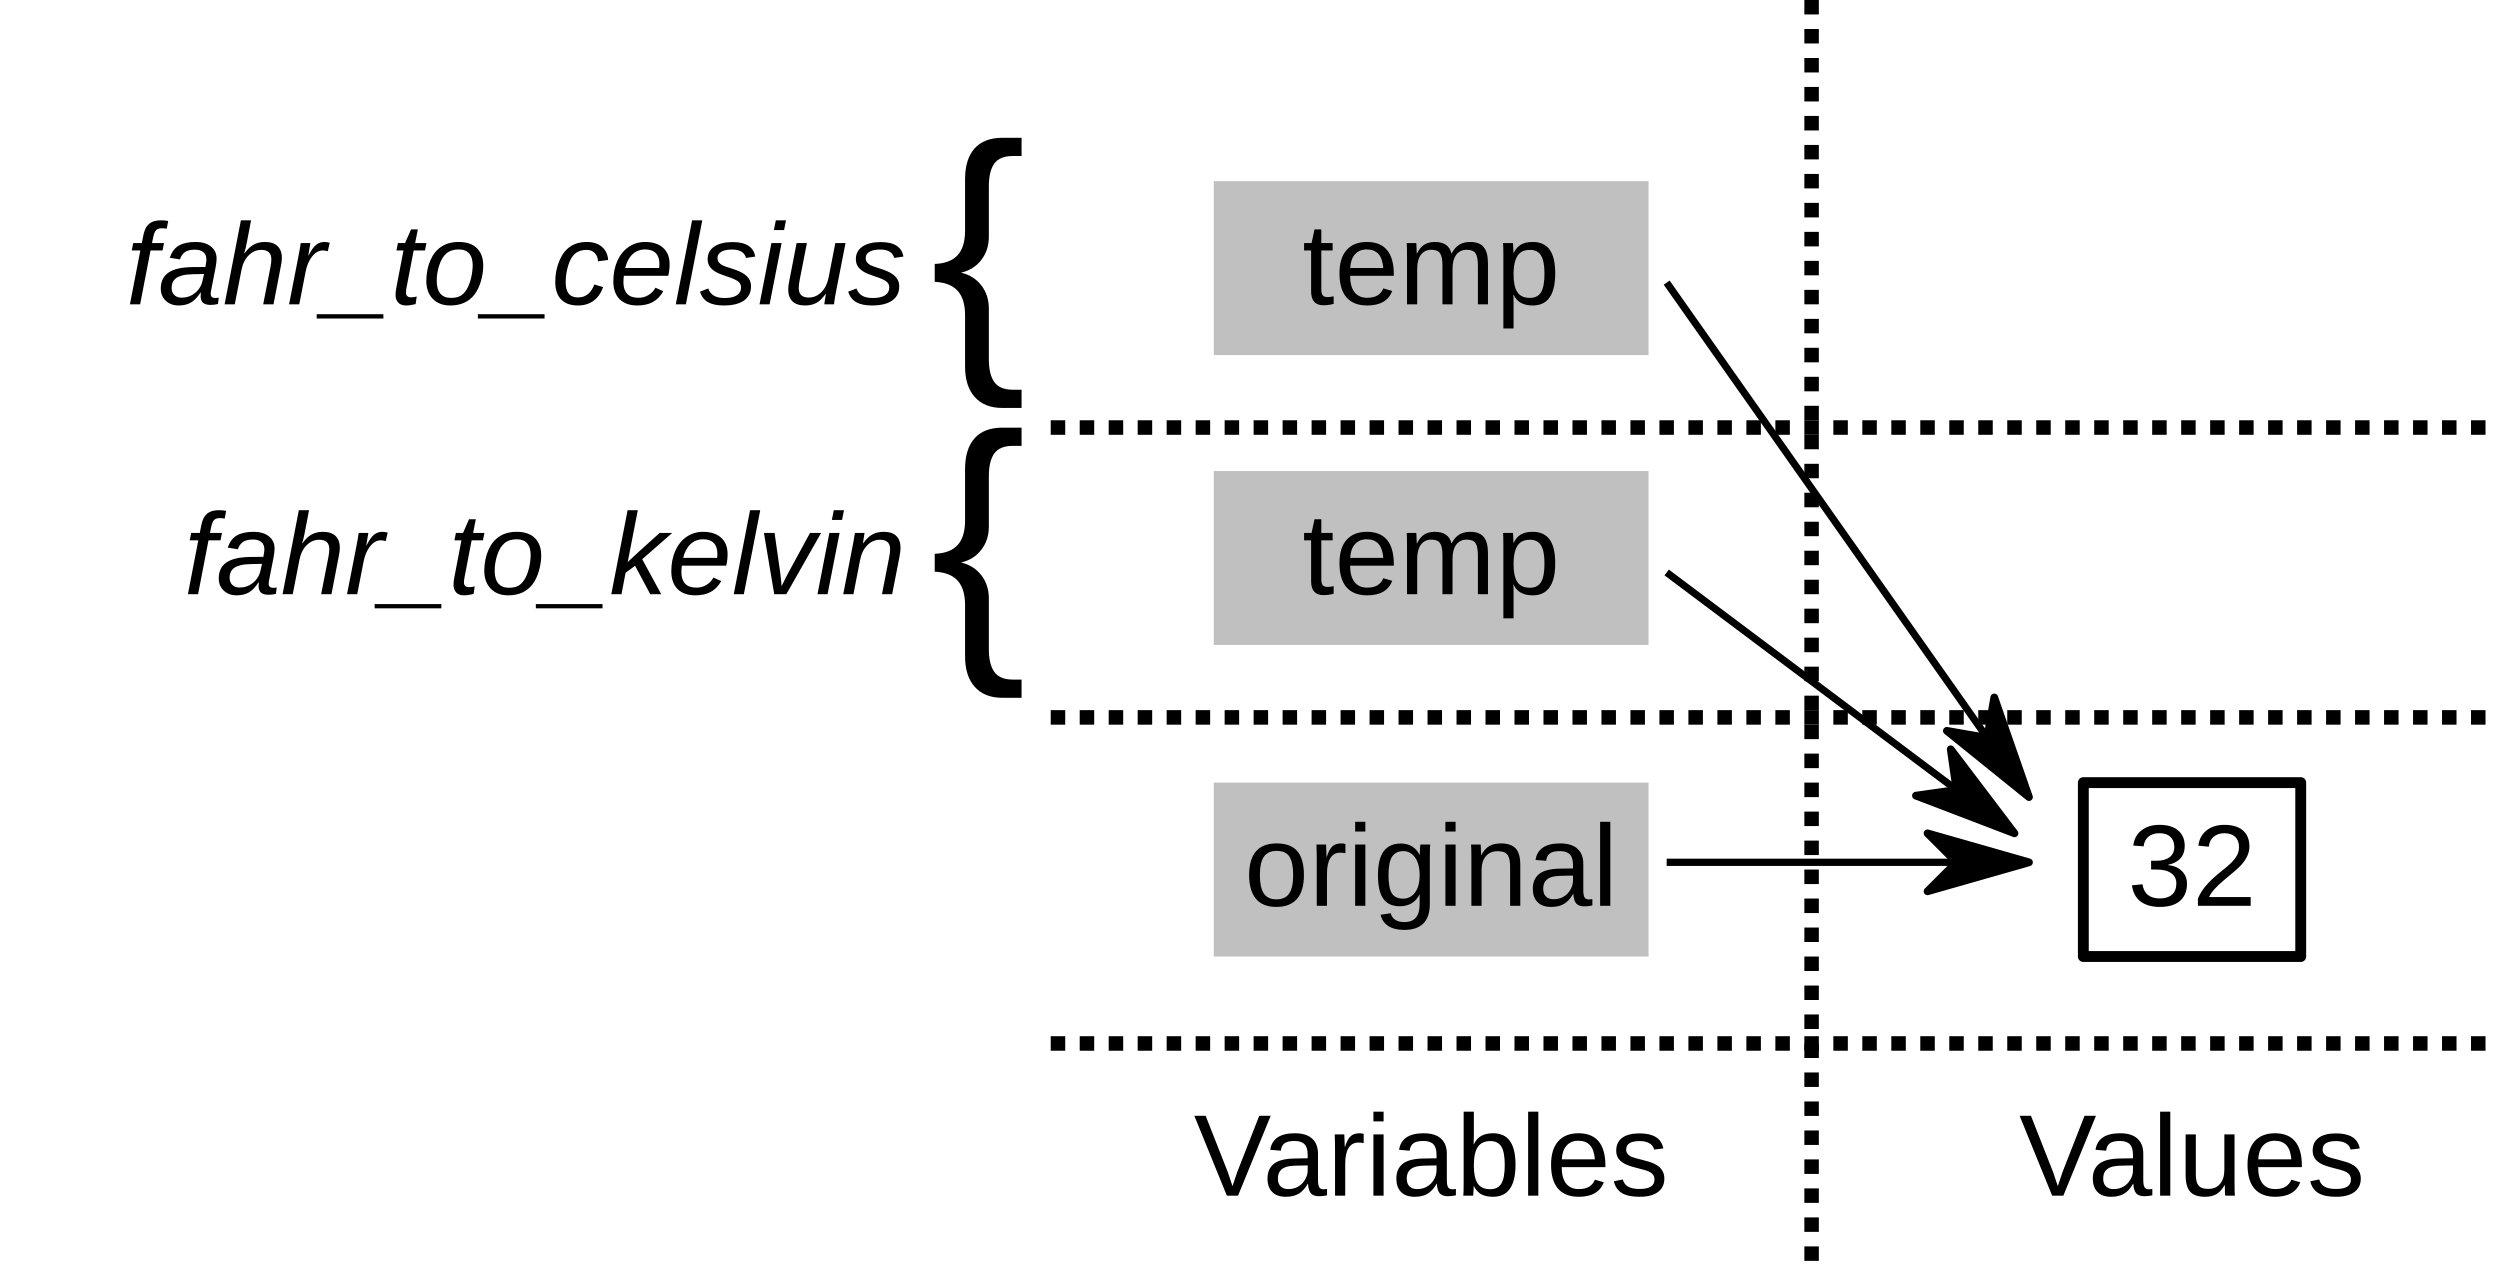
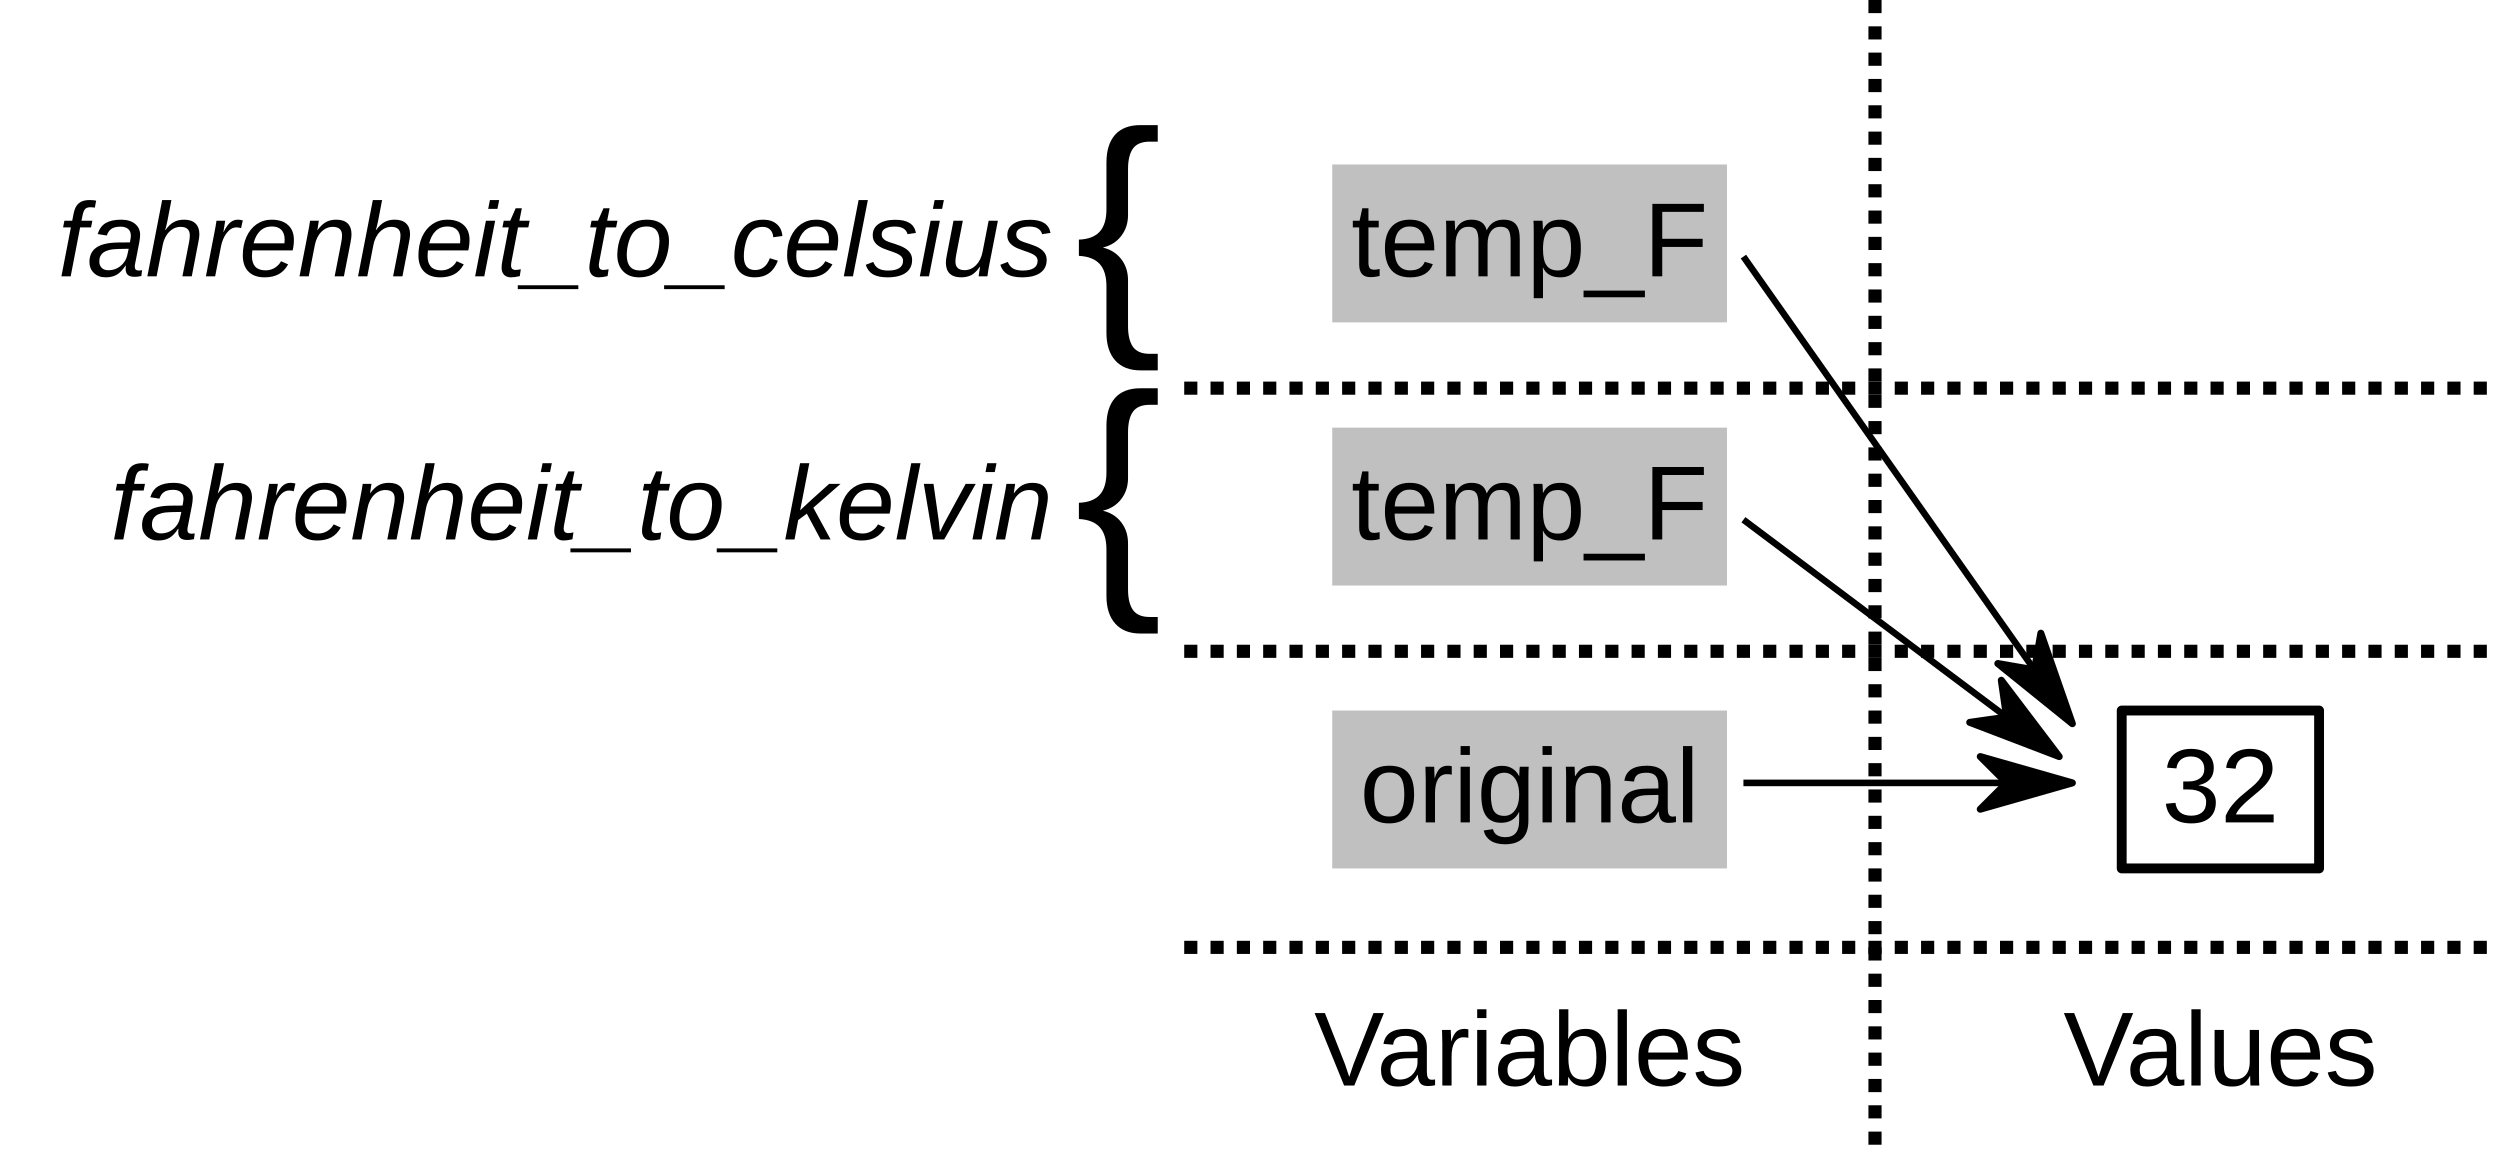
- <svg xmlns="http://www.w3.org/2000/svg" fill-rule="evenodd" height="175" width="345" font-family="Arial, sans-serif" font-size="16" font-weight="400" text-anchor="middle" preserveAspectRatio="xMidYMid" stroke-linejoin="round">
+ <svg xmlns="http://www.w3.org/2000/svg" fill-rule="evenodd" height="175" width="380" font-family="Arial, sans-serif" font-size="16" font-weight="400" text-anchor="middle" preserveAspectRatio="xMidYMid" stroke-linejoin="round">
  <defs id="defs48">
    <marker orient="auto" refY="0.0" refX="0.0" id="Arrow1Lend" style="overflow:visible;">
      <path id="path863" d="M 0.0,0.0 L 5.0,-5.0 L -12.5,0.0 L 5.0,5.0 L 0.0,0.0 z " style="fill-rule:evenodd;stroke:#000000;stroke-width:1pt;                 stroke-opacity:1;fill:#000000;fill-opacity:1" transform="scale(0.8) rotate(180) translate(12.5,0)" />
    </marker>
  </defs>
-   <g transform="translate(145,0)">
+   <g transform="translate(180,0)">
    <g stroke-width="1">
      <path d="M85,39 135,110" fill="none" stroke="#000" style="marker-end:url(#Arrow1Lend)" />
    </g>
    <path d="m52.5,49 h-30 v-24 h60 v24z" fill="#c0c0c0" />
    <text x="52.5" y="42">
-       <tspan>temp</tspan>
+       <tspan>temp_F</tspan>
    </text>
    <text font-size="40" x="-10" y="48">
      <tspan>{</tspan>
    </text>
    <text font-style="italic" x="-20" y="42" text-anchor="end">
-       <tspan>fahr_to_celsius</tspan>
+       <tspan>fahrenheit_to_celsius</tspan>
    </text>
    <g stroke-width="1">
      <path d="M85,79 133,115" fill="none" stroke="#000" style="marker-end:url(#Arrow1Lend)" />
    </g>
    <path d="m52.5,89 h-30 v-24 h60 v24z" fill="#c0c0c0" />
    <text x="52.5" y="82">
-       <tspan>temp</tspan>
+       <tspan>temp_F</tspan>
    </text>
    <text font-size="40" x="-10" y="88">
      <tspan>{</tspan>
    </text>
    <text font-style="italic" x="-20" y="82" text-anchor="end">
-       <tspan>fahr_to_kelvin</tspan>
+       <tspan>fahrenheit_to_kelvin</tspan>
    </text>
    <g stroke-width="1">
      <path d="M85,119 135,119" fill="none" stroke="#000" style="marker-end:url(#Arrow1Lend)" />
    </g>
    <path d="m52.5,132 h-30 v-24 h60 v24z" fill="#c0c0c0" />
    <text x="52.5" y="125">
      <tspan>original</tspan>
    </text>
    <path d="m157.5,132 h-15 v-24 h30 v24z" fill="none" stroke="#000" stroke-width="1.5" />
    <text x="157.5" y="125">
      <tspan>32</tspan>
    </text>
    <text x="52.5" y="165">
      <tspan>Variables</tspan>
    </text>
    <text x="157.5" y="165">
      <tspan>Values</tspan>
    </text>
    <g fill="none" stroke="#000" stroke-dasharray="2 2" stroke-width="2">
      <path d="m105,0 v175" />
      <path d="m0,144 h210" />
      <path d="m0,99 h210" />
      <path d="m0,59 h210" />
    </g>
  </g>
</svg>
